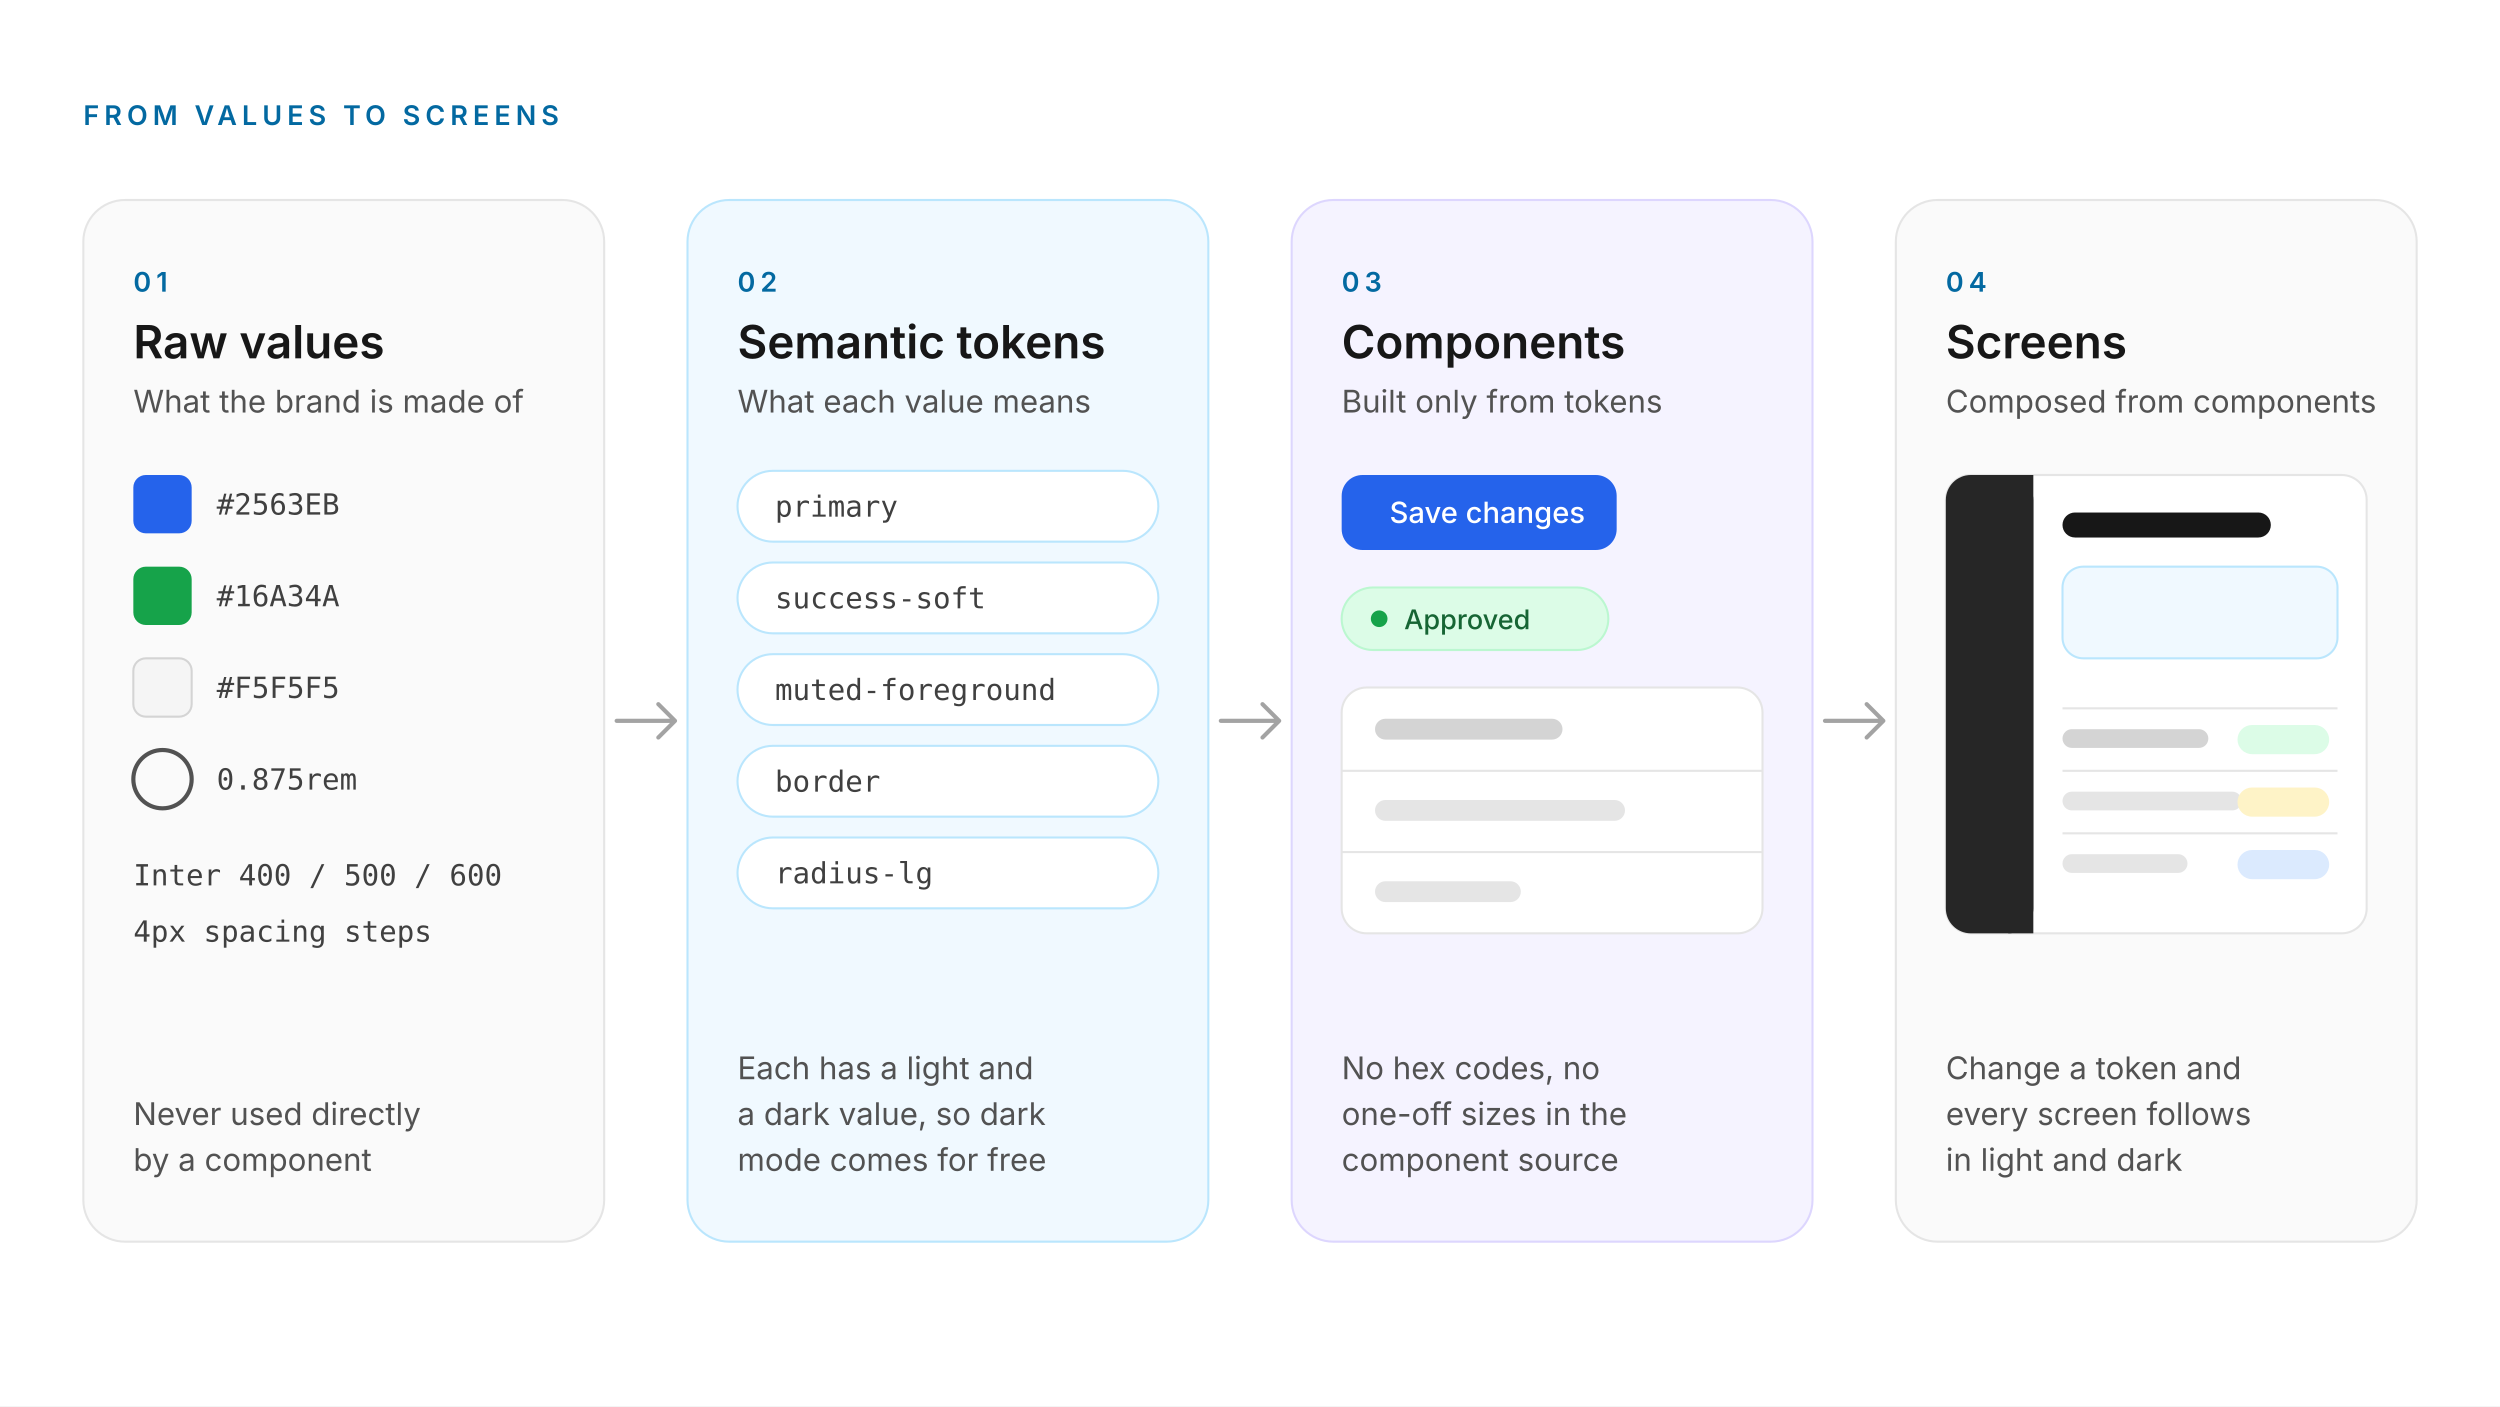
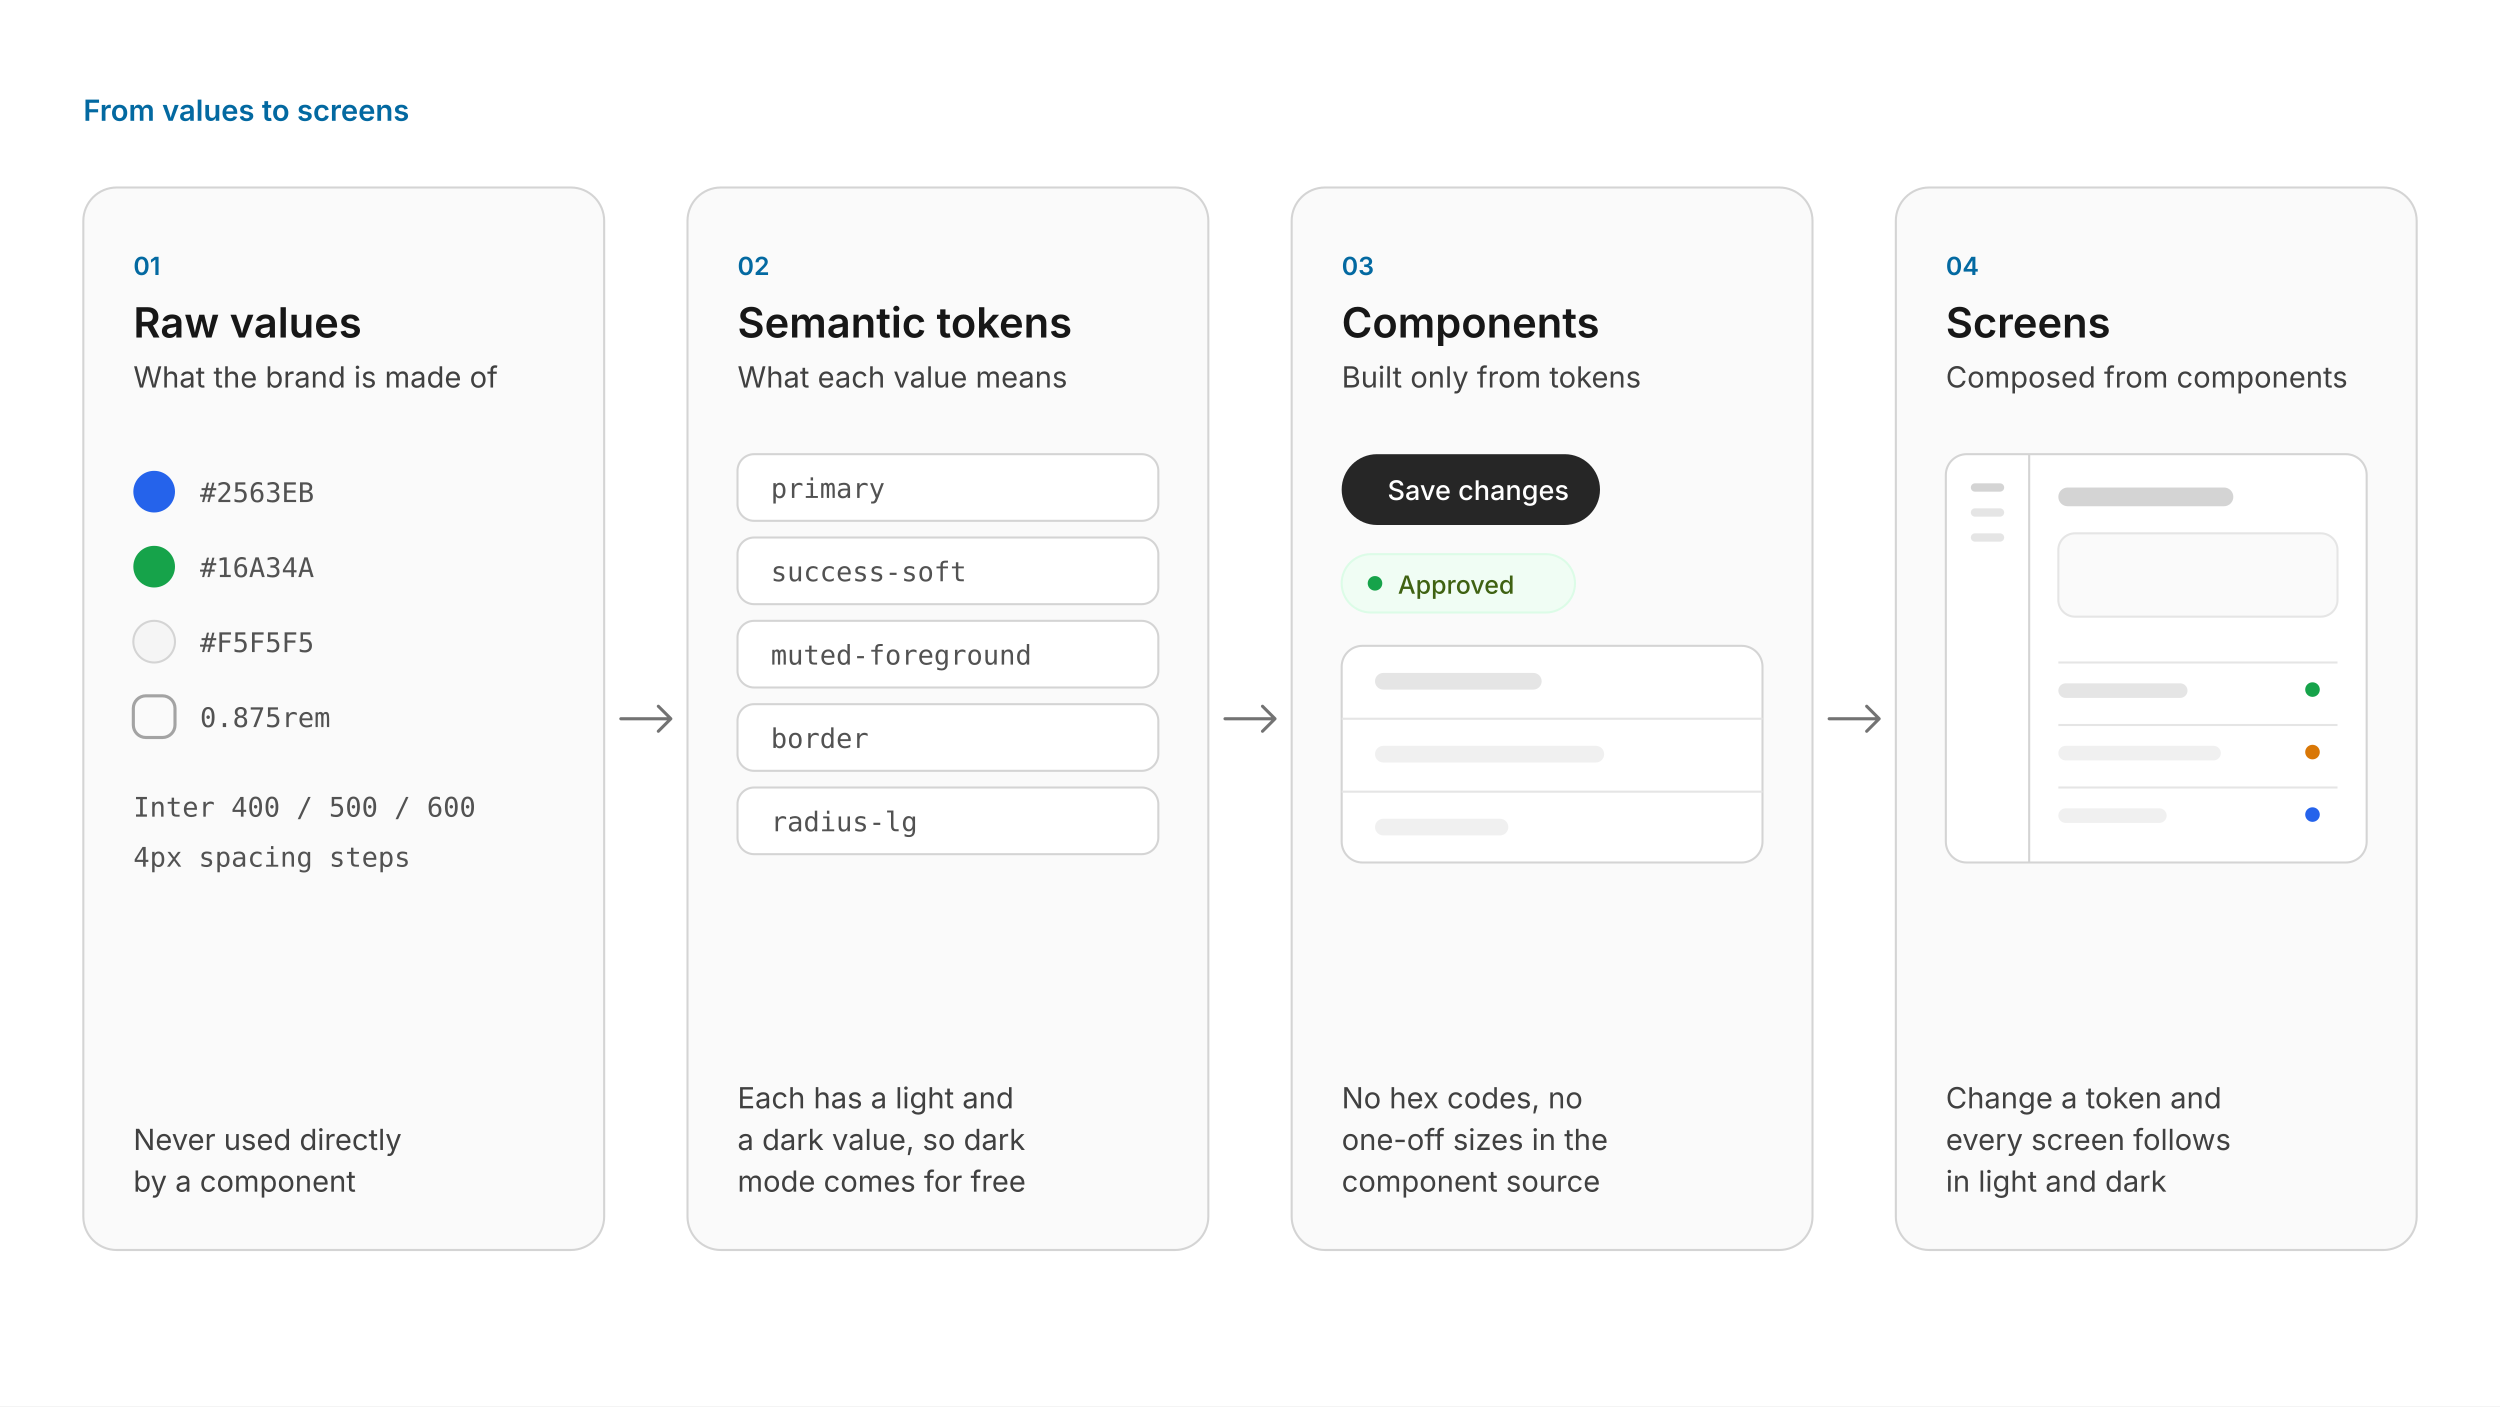
<svg xmlns="http://www.w3.org/2000/svg" width="1200" height="675" viewBox="0 0 1200 675" role="img" aria-labelledby="t d">
  <style>
-     text { font-family: Inter, "Segoe UI", system-ui, -apple-system, sans-serif; fill: #171717; }
-     .kicker { font-size: 13px; font-weight: 600; letter-spacing: 2.4px; fill: #0369a1; }
-     .title { font-size: 22px; font-weight: 600; }
-     .body { font-size: 15px; fill: #525252; }
-     .mono { font-size: 14px; fill: #404040; font-family: "Cascadia Code", Consolas, "SF Mono", monospace; }
-     .chip { font-size: 14px; font-weight: 500; }
+     text { font-family: Inter, "Segoe UI", system-ui, -apple-system, sans-serif; fill: #262626; }
+     .kicker { font-size: 14px; font-weight: 600;  fill: #0369a1; }
+     .num { font-size: 12px; font-weight: 600; fill: #0369a1; }
+     .title { font-size: 20px; font-weight: 600; fill: #171717; }
+     .body { font-size: 14px; fill: #404040; }
+     .mono { font-size: 13px; fill: #525252; font-family: "Cascadia Code", Consolas, "SF Mono", monospace; }
+     .chip { font-size: 13px; font-weight: 500; }
  </style>
  <rect width="1200" height="675" fill="#ffffff" />
+   <text x="40" y="58" class="kicker">From values to screens</text>
+   <g fill="#fafafa" stroke="#d4d4d4">
+     <rect x="40" y="90" width="250" height="510" rx="16" />
+     <rect x="330" y="90" width="250" height="510" rx="16" />
+     <rect x="620" y="90" width="250" height="510" rx="16" />
+     <rect x="910" y="90" width="250" height="510" rx="16" />
+   </g>
+   <g fill="none" stroke="#737373" stroke-width="1.5" stroke-linecap="round" stroke-linejoin="round">
+     <path d="M298 345h24M316 339l6 6-6 6" />
+     <path d="M588 345h24M606 339l6 6-6 6" />
+     <path d="M878 345h24M896 339l6 6-6 6" />
+   </g>
+   <text x="64" y="132" class="num">01</text>
+   <text x="64" y="162" class="title">Raw values</text>
+   <text x="64" y="186" class="body">What the brand is made of</text>
  <g>
-     <rect x="40" y="96" width="250" height="500" rx="20" fill="#fafafa" stroke="#e5e5e5" />
-     <rect x="330" y="96" width="250" height="500" rx="20" fill="#f0f9ff" stroke="#bae6fd" />
-     <rect x="620" y="96" width="250" height="500" rx="20" fill="#f5f3ff" stroke="#ddd6fe" />
-     <rect x="910" y="96" width="250" height="500" rx="20" fill="#fafafa" stroke="#e5e5e5" />
+     <circle cx="74" cy="236" r="10" fill="#2563eb" />
+     <text x="96" y="241" class="mono">#2563EB</text>
+     <circle cx="74" cy="272" r="10" fill="#16a34a" />
+     <text x="96" y="277" class="mono">#16A34A</text>
+     <circle cx="74" cy="308" r="10" fill="#f5f5f5" stroke="#d4d4d4" />
+     <text x="96" y="313" class="mono">#F5F5F5</text>
+     <rect x="64" y="334" width="20" height="20" rx="6" fill="none" stroke="#a3a3a3" stroke-width="1.5" />
+     <text x="96" y="349" class="mono">0.875rem</text>
+     <text x="64" y="392" class="mono">Inter 400 / 500 / 600</text>
+     <text x="64" y="416" class="mono">4px spacing steps</text>
  </g>
-   <g fill="none" stroke="#a3a3a3" stroke-width="2" stroke-linecap="round" stroke-linejoin="round">
-     <path d="M296 346h28M316 338l8 8-8 8" />
-     <path d="M586 346h28M606 338l8 8-8 8" />
-     <path d="M876 346h28M896 338l8 8-8 8" />
+   <text x="64" y="552" class="body">Never used directly</text>
+   <text x="64" y="572" class="body">by a component</text>
+   <text x="354" y="132" class="num">02</text>
+   <text x="354" y="162" class="title">Semantic tokens</text>
+   <text x="354" y="186" class="body">What each value means</text>
+   <g fill="#ffffff" stroke="#d4d4d4">
+     <rect x="354" y="218" width="202" height="32" rx="8" />
+     <rect x="354" y="258" width="202" height="32" rx="8" />
+     <rect x="354" y="298" width="202" height="32" rx="8" />
+     <rect x="354" y="338" width="202" height="32" rx="8" />
+     <rect x="354" y="378" width="202" height="32" rx="8" />
  </g>
-   <text x="40" y="60" class="kicker">FROM VALUES TO SCREENS</text>
-   <text x="64" y="140" class="kicker">01</text>
-   <text x="64" y="172" class="title">Raw values</text>
-   <text x="64" y="198" class="body">What the brand is made of</text>
+   <text x="370" y="239" class="mono">primary</text>
+   <text x="370" y="279" class="mono">success-soft</text>
+   <text x="370" y="319" class="mono">muted-foreground</text>
+   <text x="370" y="359" class="mono">border</text>
+   <text x="370" y="399" class="mono">radius-lg</text>
+   <text x="354" y="532" class="body">Each has a light and</text>
+   <text x="354" y="552" class="body">a dark value, so dark</text>
+   <text x="354" y="572" class="body">mode comes for free</text>
+   <text x="644" y="132" class="num">03</text>
+   <text x="644" y="162" class="title">Components</text>
+   <text x="644" y="186" class="body">Built only from tokens</text>
  <g>
-     <rect x="64" y="228" width="28" height="28" rx="6" fill="#2563eb" />
-     <text x="104" y="247" class="mono">#2563EB</text>
-     <rect x="64" y="272" width="28" height="28" rx="6" fill="#16a34a" />
-     <text x="104" y="291" class="mono">#16A34A</text>
-     <rect x="64" y="316" width="28" height="28" rx="6" fill="#f5f5f5" stroke="#d4d4d4" />
-     <text x="104" y="335" class="mono">#F5F5F5</text>
-     <rect x="64" y="360" width="28" height="28" rx="14" fill="none" stroke="#525252" stroke-width="2" />
-     <text x="104" y="379" class="mono">0.875rem</text>
-     <text x="64" y="425" class="mono">Inter 400 / 500 / 600</text>
-     <text x="64" y="452" class="mono">4px spacing steps</text>
+     <rect x="644" y="218" width="124" height="34" rx="17" fill="#262626" />
+     <text x="666" y="240" class="chip" style="fill:#ffffff">Save changes</text>
+     <rect x="644" y="266" width="112" height="28" rx="14" fill="#f0fdf4" stroke="#dcfce7" />
+     <circle cx="660" cy="280" r="3.5" fill="#16a34a" />
+     <text x="671" y="285" class="chip" style="fill:#3f6212;font-size:12px">Approved</text>
+     <rect x="644" y="310" width="202" height="104" rx="10" fill="#ffffff" stroke="#d4d4d4" />
+     <line x1="644" y1="345" x2="846" y2="345" stroke="#e5e5e5" />
+     <line x1="644" y1="380" x2="846" y2="380" stroke="#e5e5e5" />
+     <rect x="660" y="323" width="80" height="8" rx="4" fill="#e5e5e5" />
+     <rect x="660" y="358" width="110" height="8" rx="4" fill="#f0f0f0" />
+     <rect x="660" y="393" width="64" height="8" rx="4" fill="#f0f0f0" />
  </g>
-   <text x="64" y="540" class="body">Never used directly</text>
-   <text x="64" y="562" class="body">by a component</text>
-   <text x="354" y="140" class="kicker">02</text>
-   <text x="354" y="172" class="title">Semantic tokens</text>
-   <text x="354" y="198" class="body">What each value means</text>
+   <text x="644" y="532" class="body">No hex codes, no</text>
+   <text x="644" y="552" class="body">one-off sizes in the</text>
+   <text x="644" y="572" class="body">component source</text>
+   <text x="934" y="132" class="num">04</text>
+   <text x="934" y="162" class="title">Screens</text>
+   <text x="934" y="186" class="body">Composed from components</text>
  <g>
-     <rect x="354" y="226" width="202" height="34" rx="17" fill="#ffffff" stroke="#bae6fd" />
-     <text x="372" y="248" class="mono">primary</text>
-     <rect x="354" y="270" width="202" height="34" rx="17" fill="#ffffff" stroke="#bae6fd" />
-     <text x="372" y="292" class="mono">success-soft</text>
-     <rect x="354" y="314" width="202" height="34" rx="17" fill="#ffffff" stroke="#bae6fd" />
-     <text x="372" y="336" class="mono">muted-foreground</text>
-     <rect x="354" y="358" width="202" height="34" rx="17" fill="#ffffff" stroke="#bae6fd" />
-     <text x="372" y="380" class="mono">border</text>
-     <rect x="354" y="402" width="202" height="34" rx="17" fill="#ffffff" stroke="#bae6fd" />
-     <text x="372" y="424" class="mono">radius-lg</text>
+     <rect x="934" y="218" width="202" height="196" rx="10" fill="#ffffff" stroke="#d4d4d4" />
+     <line x1="974" y1="218" x2="974" y2="414" stroke="#d4d4d4" />
+     <rect x="946" y="232" width="16" height="4" rx="2" fill="#d4d4d4" />
+     <rect x="946" y="244" width="16" height="4" rx="2" fill="#e5e5e5" />
+     <rect x="946" y="256" width="16" height="4" rx="2" fill="#e5e5e5" />
+     <rect x="988" y="234" width="84" height="9" rx="4.5" fill="#d4d4d4" />
+     <rect x="988" y="256" width="134" height="40" rx="8" fill="#fafafa" stroke="#e5e5e5" />
+     <line x1="988" y1="318" x2="1122" y2="318" stroke="#e5e5e5" />
+     <line x1="988" y1="348" x2="1122" y2="348" stroke="#e5e5e5" />
+     <line x1="988" y1="378" x2="1122" y2="378" stroke="#e5e5e5" />
+     <rect x="988" y="328" width="62" height="7" rx="3.5" fill="#e5e5e5" />
+     <circle cx="1110" cy="331" r="3.5" fill="#16a34a" />
+     <rect x="988" y="358" width="78" height="7" rx="3.5" fill="#f0f0f0" />
+     <circle cx="1110" cy="361" r="3.5" fill="#d97706" />
+     <rect x="988" y="388" width="52" height="7" rx="3.5" fill="#f0f0f0" />
+     <circle cx="1110" cy="391" r="3.5" fill="#2563eb" />
  </g>
-   <text x="354" y="518" class="body">Each has a light and</text>
-   <text x="354" y="540" class="body">a dark value, so dark</text>
-   <text x="354" y="562" class="body">mode comes for free</text>
-   <text x="644" y="140" class="kicker">03</text>
-   <text x="644" y="172" class="title">Components</text>
-   <text x="644" y="198" class="body">Built only from tokens</text>
-   <g>
-     <rect x="644" y="228" width="132" height="36" rx="10" fill="#2563eb" />
-     <text x="667" y="251" class="chip" style="fill:#ffffff">Save changes</text>
-     <rect x="644" y="282" width="128" height="30" rx="15" fill="#dcfce7" stroke="#bbf7d0" />
-     <circle cx="662" cy="297" r="4" fill="#16a34a" />
-     <text x="674" y="302" class="chip" style="fill:#166534;font-size:13px">Approved</text>
-     <rect x="644" y="330" width="202" height="118" rx="12" fill="#ffffff" stroke="#e5e5e5" />
-     <line x1="644" y1="370" x2="846" y2="370" stroke="#e5e5e5" />
-     <line x1="644" y1="409" x2="846" y2="409" stroke="#e5e5e5" />
-     <rect x="660" y="345" width="90" height="10" rx="5" fill="#d4d4d4" />
-     <rect x="660" y="384" width="120" height="10" rx="5" fill="#e5e5e5" />
-     <rect x="660" y="423" width="70" height="10" rx="5" fill="#e5e5e5" />
-   </g>
-   <text x="644" y="518" class="body">No hex codes, no</text>
-   <text x="644" y="540" class="body">one-off sizes in the</text>
-   <text x="644" y="562" class="body">component source</text>
-   <text x="934" y="140" class="kicker">04</text>
-   <text x="934" y="172" class="title">Screens</text>
-   <text x="934" y="198" class="body">Composed from components</text>
-   <g>
-     <rect x="934" y="228" width="202" height="220" rx="12" fill="#ffffff" stroke="#e5e5e5" />
-     <rect x="934" y="228" width="42" height="220" rx="12" fill="#262626" />
-     <rect x="964" y="228" width="12" height="220" fill="#262626" />
-     <rect x="990" y="246" width="100" height="12" rx="6" fill="#171717" />
-     <rect x="990" y="272" width="132" height="44" rx="10" fill="#f0f9ff" stroke="#bae6fd" />
-     <line x1="990" y1="340" x2="1122" y2="340" stroke="#e5e5e5" />
-     <line x1="990" y1="370" x2="1122" y2="370" stroke="#e5e5e5" />
-     <line x1="990" y1="400" x2="1122" y2="400" stroke="#e5e5e5" />
-     <rect x="990" y="350" width="70" height="9" rx="4.5" fill="#d4d4d4" />
-     <rect x="1074" y="348" width="44" height="14" rx="7" fill="#dcfce7" />
-     <rect x="990" y="380" width="86" height="9" rx="4.5" fill="#e5e5e5" />
-     <rect x="1074" y="378" width="44" height="14" rx="7" fill="#fef3c7" />
-     <rect x="990" y="410" width="60" height="9" rx="4.5" fill="#e5e5e5" />
-     <rect x="1074" y="408" width="44" height="14" rx="7" fill="#dbeafe" />
-   </g>
-   <text x="934" y="518" class="body">Change a token and</text>
-   <text x="934" y="540" class="body">every screen follows</text>
-   <text x="934" y="562" class="body">in light and dark</text>
+   <text x="934" y="532" class="body">Change a token and</text>
+   <text x="934" y="552" class="body">every screen follows</text>
+   <text x="934" y="572" class="body">in light and dark</text>
</svg>
